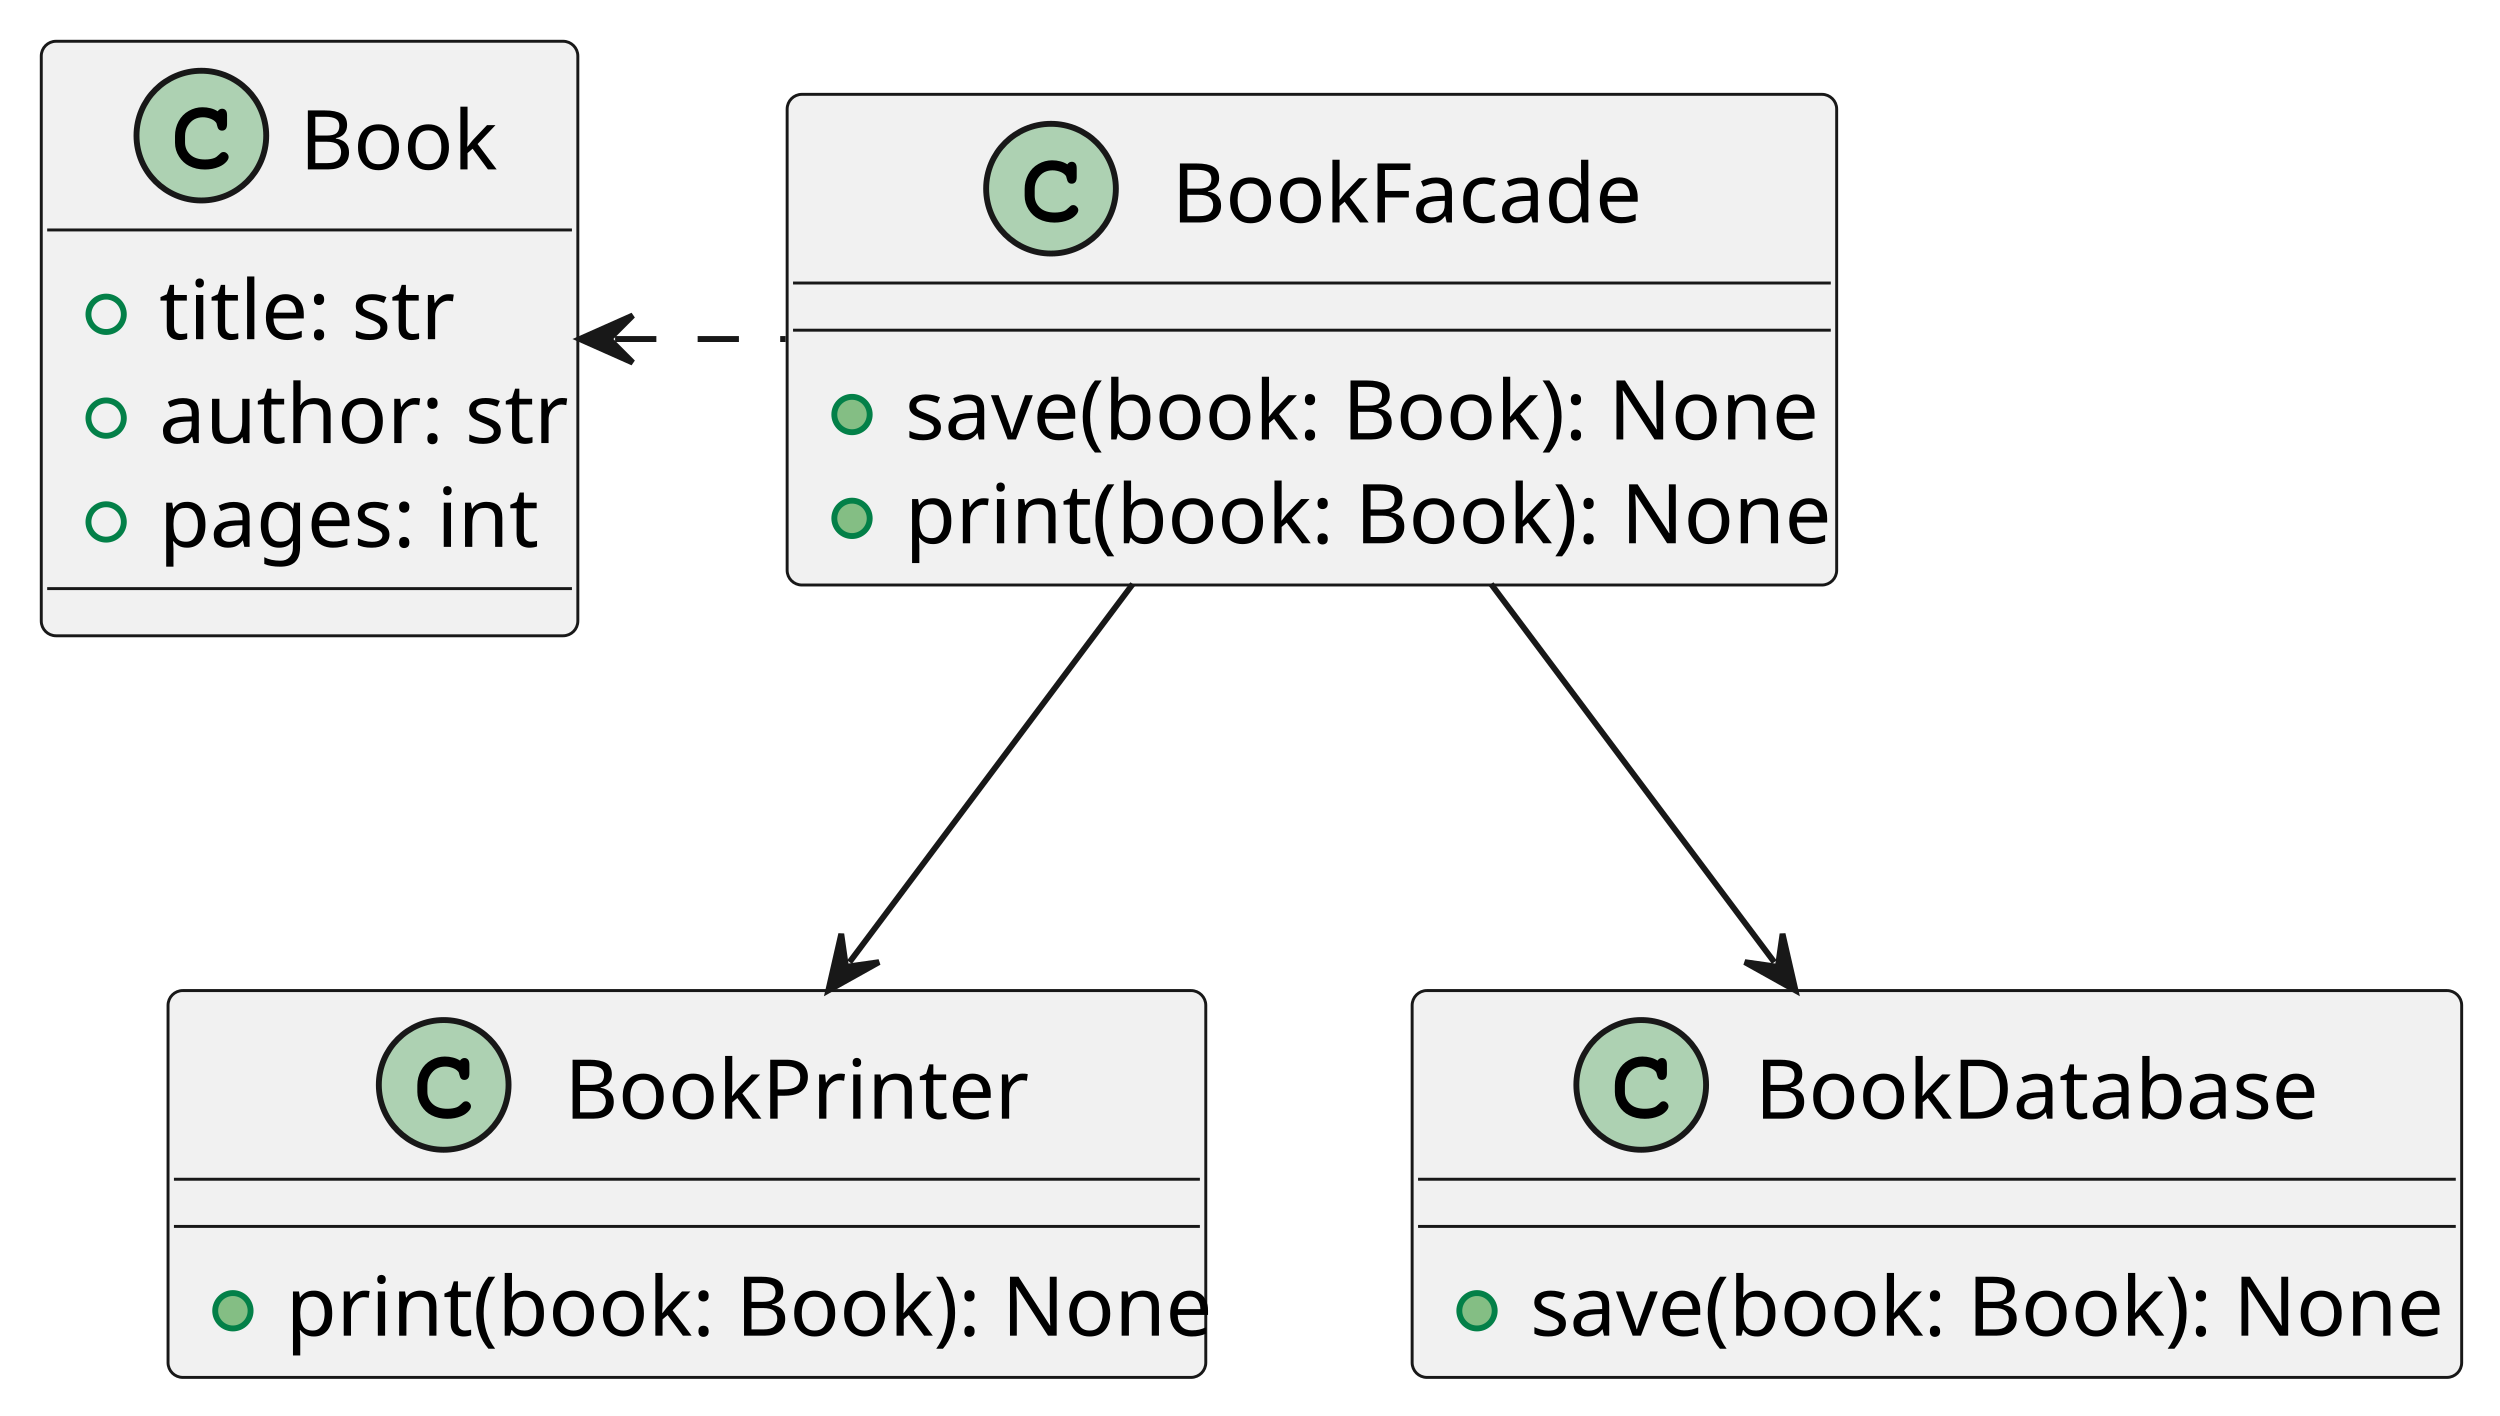
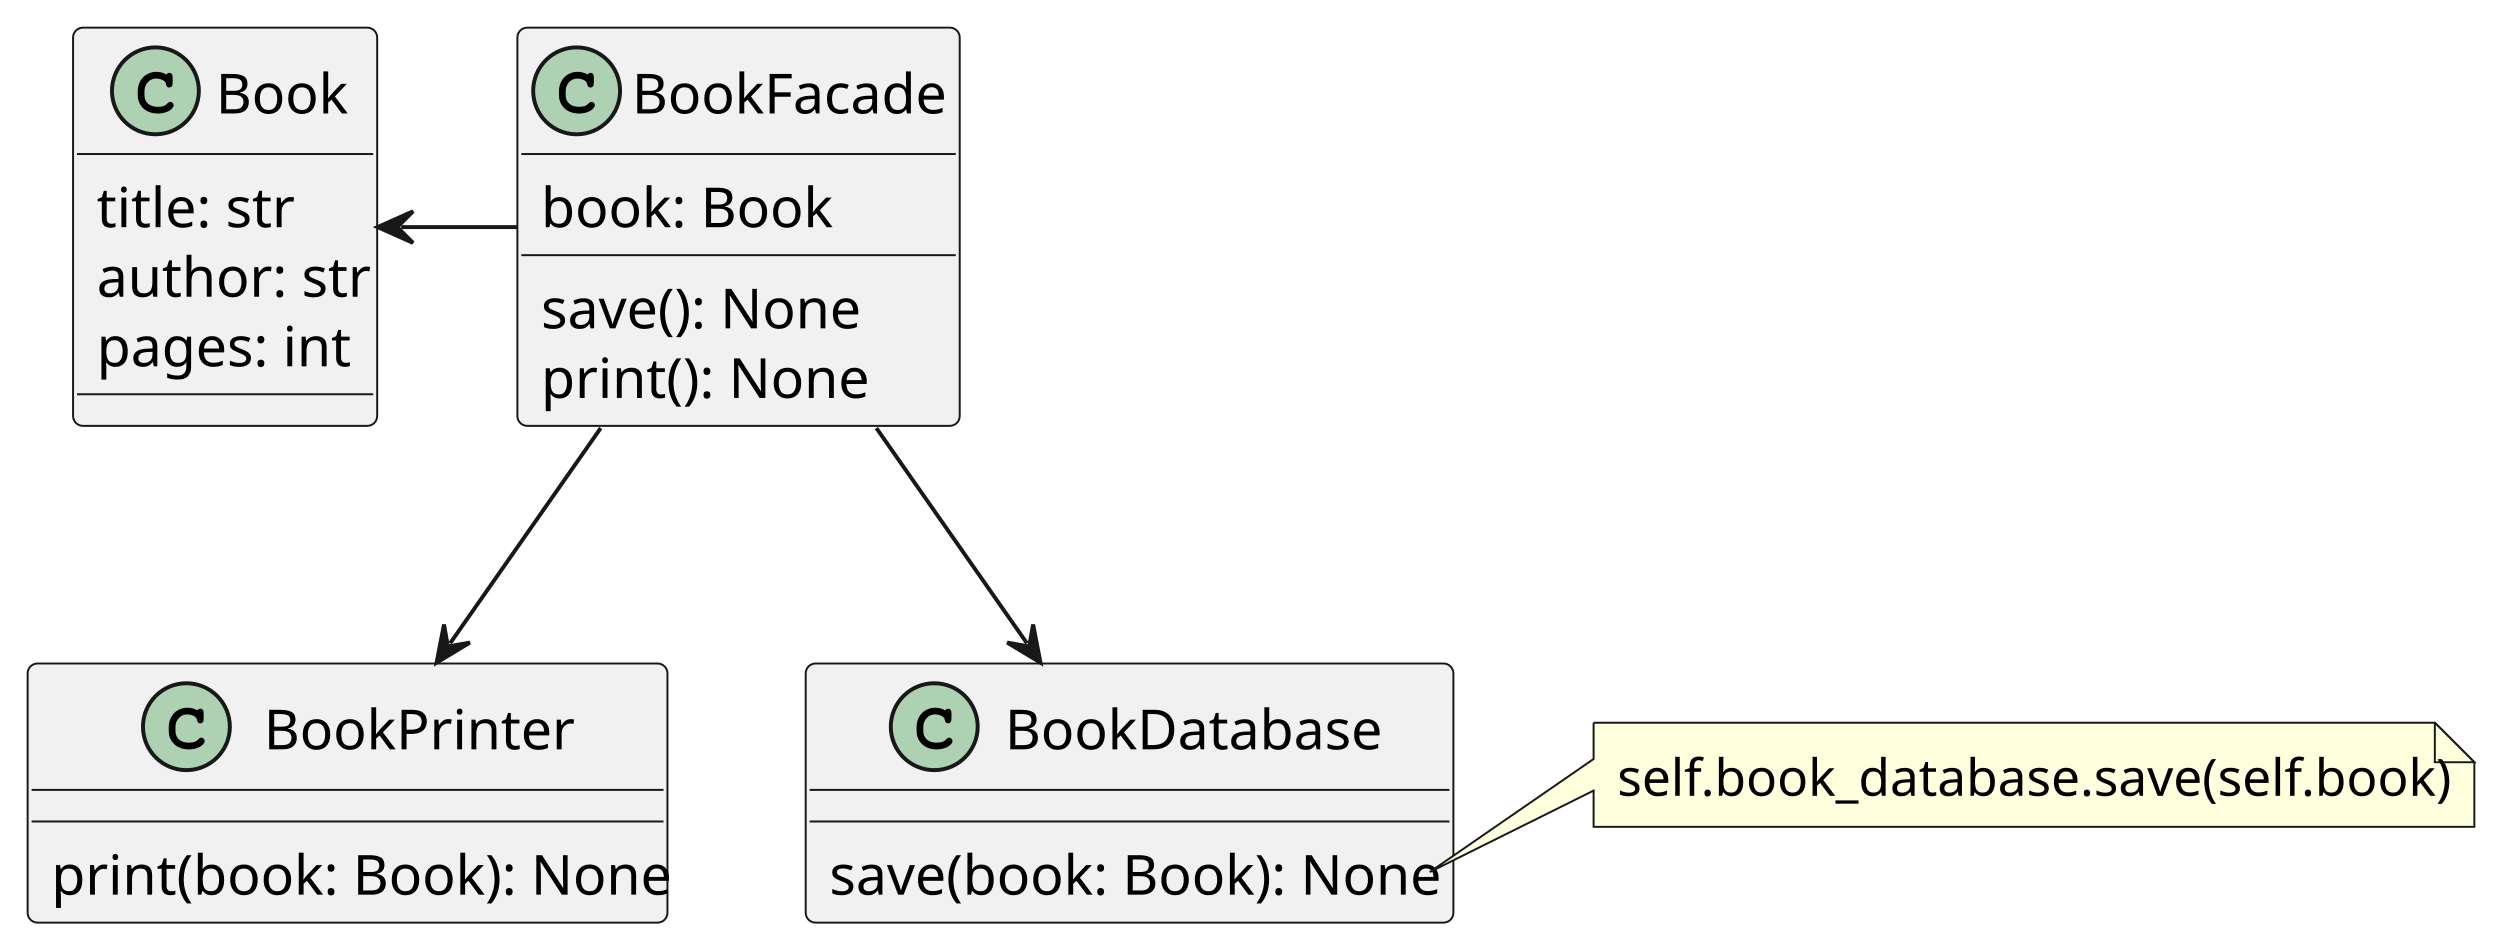
- <svg xmlns="http://www.w3.org/2000/svg" contentStyleType="text/css" height="240px" preserveAspectRatio="none" style="width:424px;height:240px;background:#FFFFFF;" version="1.1" viewBox="0 0 424 240" width="424px" zoomAndPan="magnify">
+ <svg xmlns="http://www.w3.org/2000/svg" contentStyleType="text/css" height="240px" preserveAspectRatio="none" style="width:633px;height:240px;background:#FFFFFF;" version="1.1" viewBox="0 0 633 240" width="633px" zoomAndPan="magnify">
  <defs />
  <g>
    <g id="elem_BookFacade">
-       <rect codeLine="3" fill="#F1F1F1" height="83.219" id="BookFacade" rx="2.5" ry="2.5" style="stroke:#181818;stroke-width:0.5;" width="178" x="133.5" y="16" />
-       <ellipse cx="178.25" cy="32" fill="#ADD1B2" rx="11" ry="11" style="stroke:#181818;stroke-width:1.0;" />
-       <path d="M181.016,27.875 Q181.172,27.656 181.359,27.547 Q181.547,27.438 181.766,27.438 Q182.141,27.438 182.375,27.703 Q182.609,27.953 182.609,28.562 L182.609,30.016 Q182.609,30.625 182.375,30.891 Q182.141,31.156 181.766,31.156 Q181.422,31.156 181.219,30.953 Q181.016,30.766 180.906,30.25 Q180.859,29.891 180.672,29.703 Q180.344,29.328 179.734,29.109 Q179.125,28.891 178.5,28.891 Q177.734,28.891 177.094,29.219 Q176.469,29.547 175.969,30.297 Q175.484,31.047 175.484,32.078 L175.484,33.172 Q175.484,34.406 176.375,35.234 Q177.266,36.047 178.859,36.047 Q179.797,36.047 180.453,35.797 Q180.844,35.641 181.266,35.203 Q181.531,34.938 181.672,34.859 Q181.828,34.781 182.031,34.781 Q182.359,34.781 182.609,35.047 Q182.875,35.297 182.875,35.641 Q182.875,35.984 182.531,36.391 Q182.031,36.969 181.234,37.297 Q180.156,37.75 178.859,37.75 Q177.344,37.75 176.141,37.125 Q175.156,36.625 174.469,35.562 Q173.781,34.484 173.781,33.203 L173.781,32.047 Q173.781,30.719 174.391,29.578 Q175.016,28.422 176.109,27.812 Q177.203,27.188 178.438,27.188 Q179.172,27.188 179.812,27.359 Q180.469,27.516 181.016,27.875 Z " fill="#000000" />
-       <text fill="#000000" font-family="sans-serif" font-size="14" lengthAdjust="spacing" textLength="80" x="198.75" y="37.728">BookFacade</text>
-       <line style="stroke:#181818;stroke-width:0.5;" x1="134.5" x2="310.5" y1="48" y2="48" />
-       <line style="stroke:#181818;stroke-width:0.5;" x1="134.5" x2="310.5" y1="56" y2="56" />
-       <ellipse cx="144.5" cy="70.305" fill="#84BE84" rx="3" ry="3" style="stroke:#038048;stroke-width:1.0;" />
-       <text fill="#000000" font-family="sans-serif" font-size="14" lengthAdjust="spacing" textLength="152" x="153.5" y="74.533">save(book: Book): None</text>
-       <ellipse cx="144.5" cy="87.914" fill="#84BE84" rx="3" ry="3" style="stroke:#038048;stroke-width:1.0;" />
-       <text fill="#000000" font-family="sans-serif" font-size="14" lengthAdjust="spacing" textLength="150" x="153.5" y="92.143">print(book: Book): None</text>
+       <rect codeLine="3" fill="#F1F1F1" height="100.828" id="BookFacade" rx="2.5" ry="2.5" style="stroke:#181818;stroke-width:0.5;" width="112" x="131" y="7" />
+       <ellipse cx="146" cy="23" fill="#ADD1B2" rx="11" ry="11" style="stroke:#181818;stroke-width:1.0;" />
+       <path d="M148.766,18.875 Q148.922,18.656 149.109,18.547 Q149.297,18.438 149.516,18.438 Q149.891,18.438 150.125,18.703 Q150.359,18.953 150.359,19.562 L150.359,21.016 Q150.359,21.625 150.125,21.891 Q149.891,22.156 149.516,22.156 Q149.172,22.156 148.969,21.953 Q148.766,21.766 148.656,21.25 Q148.609,20.891 148.422,20.703 Q148.094,20.328 147.484,20.109 Q146.875,19.891 146.25,19.891 Q145.484,19.891 144.844,20.219 Q144.219,20.547 143.719,21.297 Q143.234,22.047 143.234,23.078 L143.234,24.172 Q143.234,25.406 144.125,26.234 Q145.016,27.047 146.609,27.047 Q147.547,27.047 148.203,26.797 Q148.594,26.641 149.016,26.203 Q149.281,25.938 149.422,25.859 Q149.578,25.781 149.781,25.781 Q150.109,25.781 150.359,26.047 Q150.625,26.297 150.625,26.641 Q150.625,26.984 150.281,27.391 Q149.781,27.969 148.984,28.297 Q147.906,28.75 146.609,28.75 Q145.094,28.75 143.891,28.125 Q142.906,27.625 142.219,26.562 Q141.531,25.484 141.531,24.203 L141.531,23.047 Q141.531,21.719 142.141,20.578 Q142.766,19.422 143.859,18.812 Q144.953,18.188 146.188,18.188 Q146.922,18.188 147.562,18.359 Q148.219,18.516 148.766,18.875 Z " fill="#000000" />
+       <text fill="#000000" font-family="sans-serif" font-size="14" lengthAdjust="spacing" textLength="80" x="160" y="28.729">BookFacade</text>
+       <line style="stroke:#181818;stroke-width:0.5;" x1="132" x2="242" y1="39" y2="39" />
+       <text fill="#000000" font-family="sans-serif" font-size="14" lengthAdjust="spacing" textLength="71" x="137" y="57.533">book: Book</text>
+       <line style="stroke:#181818;stroke-width:0.5;" x1="132" x2="242" y1="64.609" y2="64.609" />
+       <text fill="#000000" font-family="sans-serif" font-size="14" lengthAdjust="spacing" textLength="81" x="137" y="83.143">save(): None</text>
+       <text fill="#000000" font-family="sans-serif" font-size="14" lengthAdjust="spacing" textLength="79" x="137" y="100.752">print(): None</text>
    </g>
    <g id="elem_BookDatabase">
-       <rect codeLine="9" fill="#F1F1F1" height="65.609" id="BookDatabase" rx="2.5" ry="2.5" style="stroke:#181818;stroke-width:0.5;" width="178" x="239.5" y="168" />
-       <ellipse cx="278.35" cy="184" fill="#ADD1B2" rx="11" ry="11" style="stroke:#181818;stroke-width:1.0;" />
-       <path d="M281.116,179.875 Q281.272,179.656 281.459,179.547 Q281.647,179.438 281.866,179.438 Q282.241,179.438 282.475,179.703 Q282.709,179.953 282.709,180.562 L282.709,182.016 Q282.709,182.625 282.475,182.891 Q282.241,183.156 281.866,183.156 Q281.522,183.156 281.319,182.953 Q281.116,182.766 281.006,182.25 Q280.959,181.891 280.772,181.703 Q280.444,181.328 279.834,181.109 Q279.225,180.891 278.6,180.891 Q277.834,180.891 277.194,181.219 Q276.569,181.547 276.069,182.297 Q275.584,183.047 275.584,184.078 L275.584,185.172 Q275.584,186.406 276.475,187.234 Q277.366,188.047 278.959,188.047 Q279.897,188.047 280.553,187.797 Q280.944,187.641 281.366,187.203 Q281.631,186.938 281.772,186.859 Q281.928,186.781 282.131,186.781 Q282.459,186.781 282.709,187.047 Q282.975,187.297 282.975,187.641 Q282.975,187.984 282.631,188.391 Q282.131,188.969 281.334,189.297 Q280.256,189.75 278.959,189.75 Q277.444,189.75 276.241,189.125 Q275.256,188.625 274.569,187.562 Q273.881,186.484 273.881,185.203 L273.881,184.047 Q273.881,182.719 274.491,181.578 Q275.116,180.422 276.209,179.812 Q277.303,179.188 278.538,179.188 Q279.272,179.188 279.913,179.359 Q280.569,179.516 281.116,179.875 Z " fill="#000000" />
-       <text fill="#000000" font-family="sans-serif" font-size="14" lengthAdjust="spacing" textLength="93" x="297.65" y="189.728">BookDatabase</text>
-       <line style="stroke:#181818;stroke-width:0.5;" x1="240.5" x2="416.5" y1="200" y2="200" />
-       <line style="stroke:#181818;stroke-width:0.5;" x1="240.5" x2="416.5" y1="208" y2="208" />
-       <ellipse cx="250.5" cy="222.305" fill="#84BE84" rx="3" ry="3" style="stroke:#038048;stroke-width:1.0;" />
-       <text fill="#000000" font-family="sans-serif" font-size="14" lengthAdjust="spacing" textLength="152" x="259.5" y="226.533">save(book: Book): None</text>
+       <rect codeLine="10" fill="#F1F1F1" height="65.609" id="BookDatabase" rx="2.5" ry="2.5" style="stroke:#181818;stroke-width:0.5;" width="164" x="204" y="168" />
+       <ellipse cx="236.55" cy="184" fill="#ADD1B2" rx="11" ry="11" style="stroke:#181818;stroke-width:1.0;" />
+       <path d="M239.316,179.875 Q239.472,179.656 239.659,179.547 Q239.847,179.438 240.066,179.438 Q240.441,179.438 240.675,179.703 Q240.909,179.953 240.909,180.562 L240.909,182.016 Q240.909,182.625 240.675,182.891 Q240.441,183.156 240.066,183.156 Q239.722,183.156 239.519,182.953 Q239.316,182.766 239.206,182.25 Q239.159,181.891 238.972,181.703 Q238.644,181.328 238.034,181.109 Q237.425,180.891 236.8,180.891 Q236.034,180.891 235.394,181.219 Q234.769,181.547 234.269,182.297 Q233.784,183.047 233.784,184.078 L233.784,185.172 Q233.784,186.406 234.675,187.234 Q235.566,188.047 237.159,188.047 Q238.097,188.047 238.753,187.797 Q239.144,187.641 239.566,187.203 Q239.831,186.938 239.972,186.859 Q240.128,186.781 240.331,186.781 Q240.659,186.781 240.909,187.047 Q241.175,187.297 241.175,187.641 Q241.175,187.984 240.831,188.391 Q240.331,188.969 239.534,189.297 Q238.456,189.75 237.159,189.75 Q235.644,189.75 234.441,189.125 Q233.456,188.625 232.769,187.562 Q232.081,186.484 232.081,185.203 L232.081,184.047 Q232.081,182.719 232.691,181.578 Q233.316,180.422 234.409,179.812 Q235.503,179.188 236.738,179.188 Q237.472,179.188 238.113,179.359 Q238.769,179.516 239.316,179.875 Z " fill="#000000" />
+       <text fill="#000000" font-family="sans-serif" font-size="14" lengthAdjust="spacing" textLength="93" x="254.45" y="189.728">BookDatabase</text>
+       <line style="stroke:#181818;stroke-width:0.5;" x1="205" x2="367" y1="200" y2="200" />
+       <line style="stroke:#181818;stroke-width:0.5;" x1="205" x2="367" y1="208" y2="208" />
+       <text fill="#000000" font-family="sans-serif" font-size="14" lengthAdjust="spacing" textLength="152" x="210" y="226.533">save(book: Book): None</text>
    </g>
    <g id="elem_BookPrinter">
-       <rect codeLine="13" fill="#F1F1F1" height="65.609" id="BookPrinter" rx="2.5" ry="2.5" style="stroke:#181818;stroke-width:0.5;" width="176" x="28.5" y="168" />
-       <ellipse cx="75.25" cy="184" fill="#ADD1B2" rx="11" ry="11" style="stroke:#181818;stroke-width:1.0;" />
-       <path d="M78.016,179.875 Q78.172,179.656 78.359,179.547 Q78.547,179.438 78.766,179.438 Q79.141,179.438 79.375,179.703 Q79.609,179.953 79.609,180.562 L79.609,182.016 Q79.609,182.625 79.375,182.891 Q79.141,183.156 78.766,183.156 Q78.422,183.156 78.219,182.953 Q78.016,182.766 77.906,182.25 Q77.859,181.891 77.672,181.703 Q77.344,181.328 76.734,181.109 Q76.125,180.891 75.5,180.891 Q74.734,180.891 74.094,181.219 Q73.469,181.547 72.969,182.297 Q72.484,183.047 72.484,184.078 L72.484,185.172 Q72.484,186.406 73.375,187.234 Q74.266,188.047 75.859,188.047 Q76.797,188.047 77.453,187.797 Q77.844,187.641 78.266,187.203 Q78.531,186.938 78.672,186.859 Q78.828,186.781 79.031,186.781 Q79.359,186.781 79.609,187.047 Q79.875,187.297 79.875,187.641 Q79.875,187.984 79.531,188.391 Q79.031,188.969 78.234,189.297 Q77.156,189.75 75.859,189.75 Q74.344,189.75 73.141,189.125 Q72.156,188.625 71.469,187.562 Q70.781,186.484 70.781,185.203 L70.781,184.047 Q70.781,182.719 71.391,181.578 Q72.016,180.422 73.109,179.812 Q74.203,179.188 75.438,179.188 Q76.172,179.188 76.812,179.359 Q77.469,179.516 78.016,179.875 Z " fill="#000000" />
-       <text fill="#000000" font-family="sans-serif" font-size="14" lengthAdjust="spacing" textLength="74" x="95.75" y="189.728">BookPrinter</text>
-       <line style="stroke:#181818;stroke-width:0.5;" x1="29.5" x2="203.5" y1="200" y2="200" />
-       <line style="stroke:#181818;stroke-width:0.5;" x1="29.5" x2="203.5" y1="208" y2="208" />
-       <ellipse cx="39.5" cy="222.305" fill="#84BE84" rx="3" ry="3" style="stroke:#038048;stroke-width:1.0;" />
-       <text fill="#000000" font-family="sans-serif" font-size="14" lengthAdjust="spacing" textLength="150" x="48.5" y="226.533">print(book: Book): None</text>
+       <rect codeLine="14" fill="#F1F1F1" height="65.609" id="BookPrinter" rx="2.5" ry="2.5" style="stroke:#181818;stroke-width:0.5;" width="162" x="7" y="168" />
+       <ellipse cx="47.2" cy="184" fill="#ADD1B2" rx="11" ry="11" style="stroke:#181818;stroke-width:1.0;" />
+       <path d="M49.966,179.875 Q50.122,179.656 50.309,179.547 Q50.497,179.438 50.716,179.438 Q51.091,179.438 51.325,179.703 Q51.559,179.953 51.559,180.562 L51.559,182.016 Q51.559,182.625 51.325,182.891 Q51.091,183.156 50.716,183.156 Q50.372,183.156 50.169,182.953 Q49.966,182.766 49.856,182.25 Q49.809,181.891 49.622,181.703 Q49.294,181.328 48.684,181.109 Q48.075,180.891 47.45,180.891 Q46.684,180.891 46.044,181.219 Q45.419,181.547 44.919,182.297 Q44.434,183.047 44.434,184.078 L44.434,185.172 Q44.434,186.406 45.325,187.234 Q46.216,188.047 47.809,188.047 Q48.747,188.047 49.403,187.797 Q49.794,187.641 50.216,187.203 Q50.481,186.938 50.622,186.859 Q50.778,186.781 50.981,186.781 Q51.309,186.781 51.559,187.047 Q51.825,187.297 51.825,187.641 Q51.825,187.984 51.481,188.391 Q50.981,188.969 50.184,189.297 Q49.106,189.75 47.809,189.75 Q46.294,189.75 45.091,189.125 Q44.106,188.625 43.419,187.562 Q42.731,186.484 42.731,185.203 L42.731,184.047 Q42.731,182.719 43.341,181.578 Q43.966,180.422 45.059,179.812 Q46.153,179.188 47.388,179.188 Q48.122,179.188 48.763,179.359 Q49.419,179.516 49.966,179.875 Z " fill="#000000" />
+       <text fill="#000000" font-family="sans-serif" font-size="14" lengthAdjust="spacing" textLength="74" x="66.8" y="189.728">BookPrinter</text>
+       <line style="stroke:#181818;stroke-width:0.5;" x1="8" x2="168" y1="200" y2="200" />
+       <line style="stroke:#181818;stroke-width:0.5;" x1="8" x2="168" y1="208" y2="208" />
+       <text fill="#000000" font-family="sans-serif" font-size="14" lengthAdjust="spacing" textLength="150" x="13" y="226.533">print(book: Book): None</text>
    </g>
+     <path d="M403.5,183 L403.5,192.176 L362,220.805 L403.5,200.176 L403.5,209.352 A0,0 0 0 0 403.5,209.352 L626.5,209.352 A0,0 0 0 0 626.5,209.352 L626.5,193 L616.5,183 L403.5,183 A0,0 0 0 0 403.5,183 " fill="#FEFFDD" style="stroke:#181818;stroke-width:0.5;" />
+     <path d="M616.5,183 L616.5,193 L626.5,193 L616.5,183 " fill="#FEFFDD" style="stroke:#181818;stroke-width:0.5;" />
+     <text fill="#000000" font-family="sans-serif" font-size="13" lengthAdjust="spacing" textLength="202" x="409.5" y="201.495">self.book_database.save(self.book)</text>
    <g id="elem_Book">
-       <rect codeLine="18" fill="#F1F1F1" height="100.828" id="Book" rx="2.5" ry="2.5" style="stroke:#181818;stroke-width:0.5;" width="91" x="7" y="7" />
-       <ellipse cx="34.15" cy="23" fill="#ADD1B2" rx="11" ry="11" style="stroke:#181818;stroke-width:1.0;" />
-       <path d="M36.916,18.875 Q37.072,18.656 37.259,18.547 Q37.447,18.438 37.666,18.438 Q38.041,18.438 38.275,18.703 Q38.509,18.953 38.509,19.562 L38.509,21.016 Q38.509,21.625 38.275,21.891 Q38.041,22.156 37.666,22.156 Q37.322,22.156 37.119,21.953 Q36.916,21.766 36.806,21.25 Q36.759,20.891 36.572,20.703 Q36.244,20.328 35.634,20.109 Q35.025,19.891 34.4,19.891 Q33.634,19.891 32.994,20.219 Q32.369,20.547 31.869,21.297 Q31.384,22.047 31.384,23.078 L31.384,24.172 Q31.384,25.406 32.275,26.234 Q33.166,27.047 34.759,27.047 Q35.697,27.047 36.353,26.797 Q36.744,26.641 37.166,26.203 Q37.431,25.938 37.572,25.859 Q37.728,25.781 37.931,25.781 Q38.259,25.781 38.509,26.047 Q38.775,26.297 38.775,26.641 Q38.775,26.984 38.431,27.391 Q37.931,27.969 37.134,28.297 Q36.056,28.75 34.759,28.75 Q33.244,28.75 32.041,28.125 Q31.056,27.625 30.369,26.562 Q29.681,25.484 29.681,24.203 L29.681,23.047 Q29.681,21.719 30.291,20.578 Q30.916,19.422 32.009,18.812 Q33.103,18.188 34.337,18.188 Q35.072,18.188 35.712,18.359 Q36.369,18.516 36.916,18.875 Z " fill="#000000" />
-       <text fill="#000000" font-family="sans-serif" font-size="14" lengthAdjust="spacing" textLength="32" x="50.85" y="28.729">Book</text>
-       <line style="stroke:#181818;stroke-width:0.5;" x1="8" x2="97" y1="39" y2="39" />
-       <ellipse cx="18" cy="53.305" fill="none" rx="3" ry="3" style="stroke:#038048;stroke-width:1.0;" />
-       <text fill="#000000" font-family="sans-serif" font-size="14" lengthAdjust="spacing" textLength="46" x="27" y="57.533">title: str</text>
-       <ellipse cx="18" cy="70.914" fill="none" rx="3" ry="3" style="stroke:#038048;stroke-width:1.0;" />
-       <text fill="#000000" font-family="sans-serif" font-size="14" lengthAdjust="spacing" textLength="65" x="27" y="75.143">author: str</text>
-       <ellipse cx="18" cy="88.523" fill="none" rx="3" ry="3" style="stroke:#038048;stroke-width:1.0;" />
-       <text fill="#000000" font-family="sans-serif" font-size="14" lengthAdjust="spacing" textLength="62" x="27" y="92.752">pages: int</text>
-       <line style="stroke:#181818;stroke-width:0.5;" x1="8" x2="97" y1="99.828" y2="99.828" />
+       <rect codeLine="23" fill="#F1F1F1" height="100.828" id="Book" rx="2.5" ry="2.5" style="stroke:#181818;stroke-width:0.5;" width="77" x="18.5" y="7" />
+       <ellipse cx="39.35" cy="23" fill="#ADD1B2" rx="11" ry="11" style="stroke:#181818;stroke-width:1.0;" />
+       <path d="M42.116,18.875 Q42.272,18.656 42.459,18.547 Q42.647,18.438 42.866,18.438 Q43.241,18.438 43.475,18.703 Q43.709,18.953 43.709,19.562 L43.709,21.016 Q43.709,21.625 43.475,21.891 Q43.241,22.156 42.866,22.156 Q42.522,22.156 42.319,21.953 Q42.116,21.766 42.006,21.25 Q41.959,20.891 41.772,20.703 Q41.444,20.328 40.834,20.109 Q40.225,19.891 39.6,19.891 Q38.834,19.891 38.194,20.219 Q37.569,20.547 37.069,21.297 Q36.584,22.047 36.584,23.078 L36.584,24.172 Q36.584,25.406 37.475,26.234 Q38.366,27.047 39.959,27.047 Q40.897,27.047 41.553,26.797 Q41.944,26.641 42.366,26.203 Q42.631,25.938 42.772,25.859 Q42.928,25.781 43.131,25.781 Q43.459,25.781 43.709,26.047 Q43.975,26.297 43.975,26.641 Q43.975,26.984 43.631,27.391 Q43.131,27.969 42.334,28.297 Q41.256,28.75 39.959,28.75 Q38.444,28.75 37.241,28.125 Q36.256,27.625 35.569,26.562 Q34.881,25.484 34.881,24.203 L34.881,23.047 Q34.881,21.719 35.491,20.578 Q36.116,19.422 37.209,18.812 Q38.303,18.188 39.538,18.188 Q40.272,18.188 40.913,18.359 Q41.569,18.516 42.116,18.875 Z " fill="#000000" />
+       <text fill="#000000" font-family="sans-serif" font-size="14" lengthAdjust="spacing" textLength="32" x="54.65" y="28.729">Book</text>
+       <line style="stroke:#181818;stroke-width:0.5;" x1="19.5" x2="94.5" y1="39" y2="39" />
+       <text fill="#000000" font-family="sans-serif" font-size="14" lengthAdjust="spacing" textLength="46" x="24.5" y="57.533">title: str</text>
+       <text fill="#000000" font-family="sans-serif" font-size="14" lengthAdjust="spacing" textLength="65" x="24.5" y="75.143">author: str</text>
+       <text fill="#000000" font-family="sans-serif" font-size="14" lengthAdjust="spacing" textLength="62" x="24.5" y="92.752">pages: int</text>
+       <line style="stroke:#181818;stroke-width:0.5;" x1="19.5" x2="94.5" y1="99.828" y2="99.828" />
    </g>
    <g id="link_BookFacade_BookDatabase">
-       <path codeLine="25" d="M252.88,99.05 C269.27,120.93 285.621,142.769 300.921,163.179 " fill="none" id="BookFacade-to-BookDatabase" style="stroke:#181818;stroke-width:1.0;" />
-       <polygon fill="#181818" points="304.52,167.98,302.322,158.38,301.521,163.979,295.921,163.178,304.52,167.98" style="stroke:#181818;stroke-width:1.0;" />
+       <path codeLine="30" d="M221.9,108.39 C235.71,128.12 247.742,145.313 260.022,162.873 " fill="none" id="BookFacade-to-BookDatabase" style="stroke:#181818;stroke-width:1.0;" />
+       <polygon fill="#181818" points="263.46,167.79,261.58,158.122,260.595,163.692,255.024,162.707,263.46,167.79" style="stroke:#181818;stroke-width:1.0;" />
    </g>
    <g id="link_BookFacade_BookPrinter">
-       <path codeLine="26" d="M192.12,99.05 C175.73,120.93 159.379,142.769 144.079,163.179 " fill="none" id="BookFacade-to-BookPrinter" style="stroke:#181818;stroke-width:1.0;" />
-       <polygon fill="#181818" points="140.48,167.98,149.079,163.178,143.479,163.979,142.678,158.38,140.48,167.98" style="stroke:#181818;stroke-width:1.0;" />
+       <path codeLine="31" d="M152.1,108.39 C138.29,128.12 126.258,145.313 113.978,162.873 " fill="none" id="BookFacade-to-BookPrinter" style="stroke:#181818;stroke-width:1.0;" />
+       <polygon fill="#181818" points="110.54,167.79,118.976,162.707,113.405,163.692,112.42,158.122,110.54,167.79" style="stroke:#181818;stroke-width:1.0;" />
    </g>
    <g id="link_Book_BookFacade">
-       <path codeLine="27" d="M104.32,57.5 C115.96,57.5 121.6,57.5 133.25,57.5 " fill="none" id="Book-backto-BookFacade" style="stroke:#181818;stroke-width:1.0;stroke-dasharray:7.0,7.0;" />
-       <polygon fill="#181818" points="98.32,57.5,107.32,61.5,103.32,57.5,107.32,53.5,98.32,57.5" style="stroke:#181818;stroke-width:1.0;" />
+       <path codeLine="32" d="M101.59,57.5 C113.38,57.5 119.16,57.5 130.94,57.5 " fill="none" id="Book-backto-BookFacade" style="stroke:#181818;stroke-width:1.0;" />
+       <polygon fill="#181818" points="95.59,57.5,104.59,61.5,100.59,57.5,104.59,53.5,95.59,57.5" style="stroke:#181818;stroke-width:1.0;" />
    </g>
  </g>
</svg>
